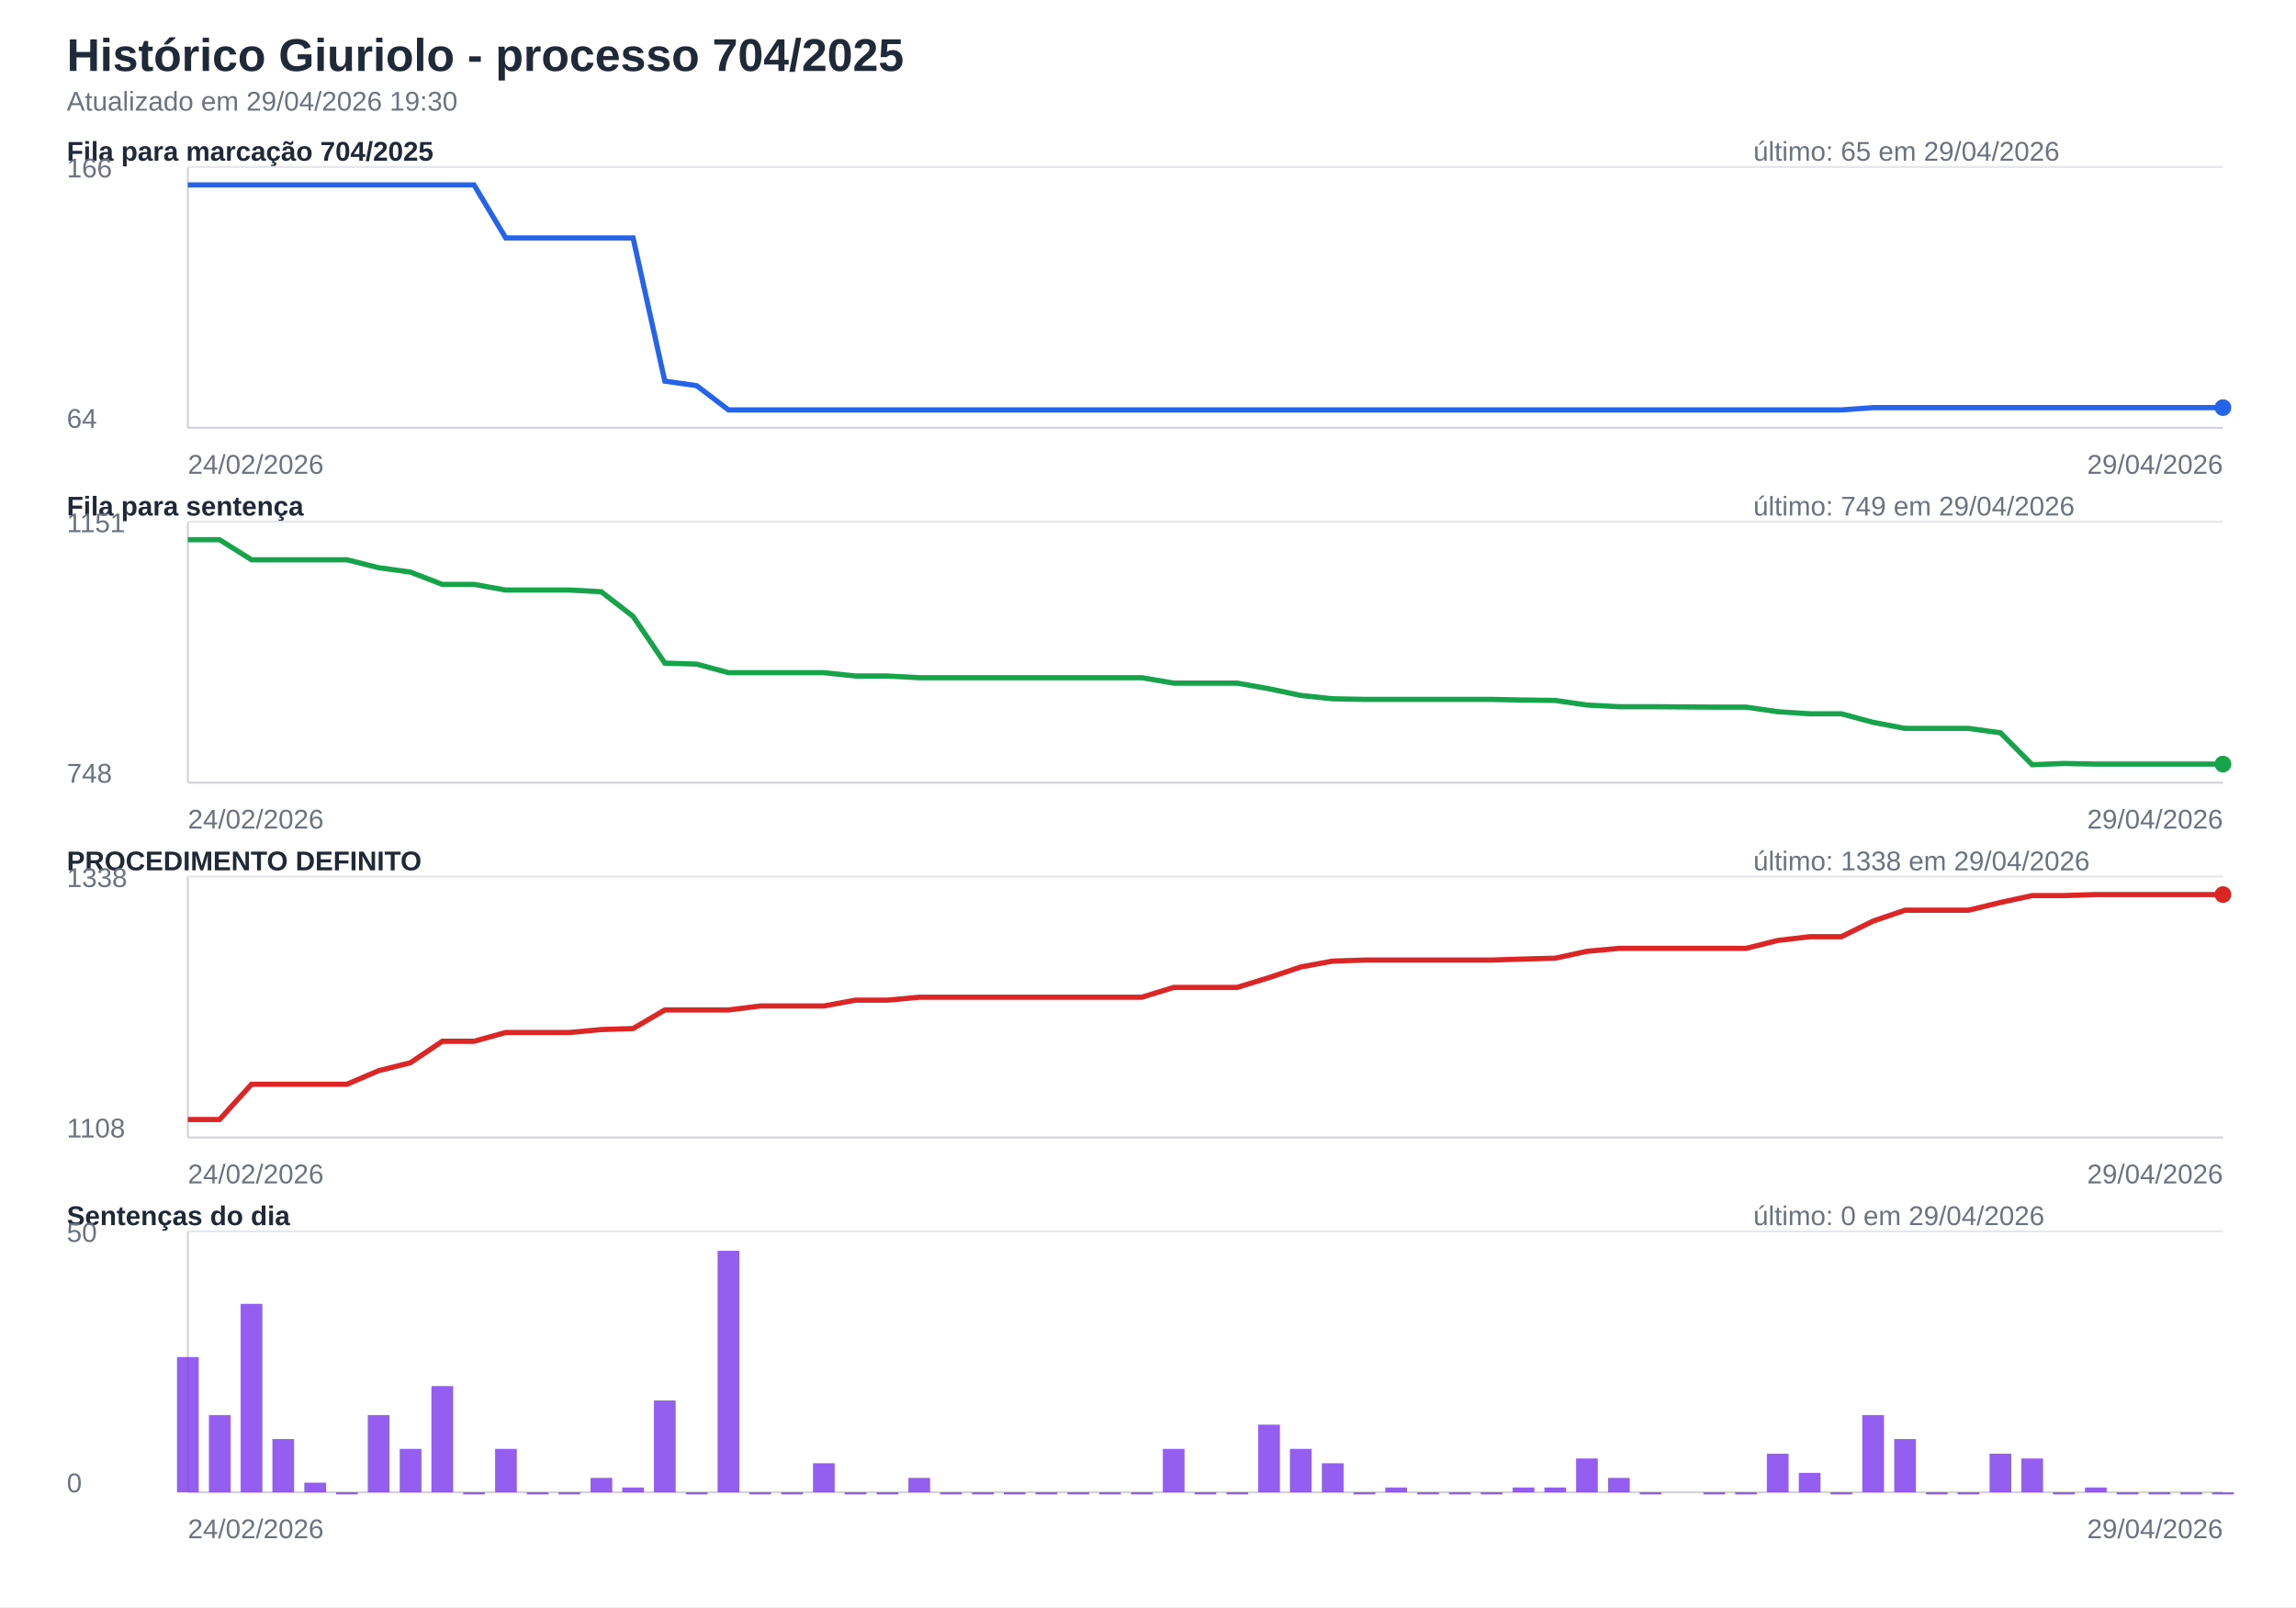
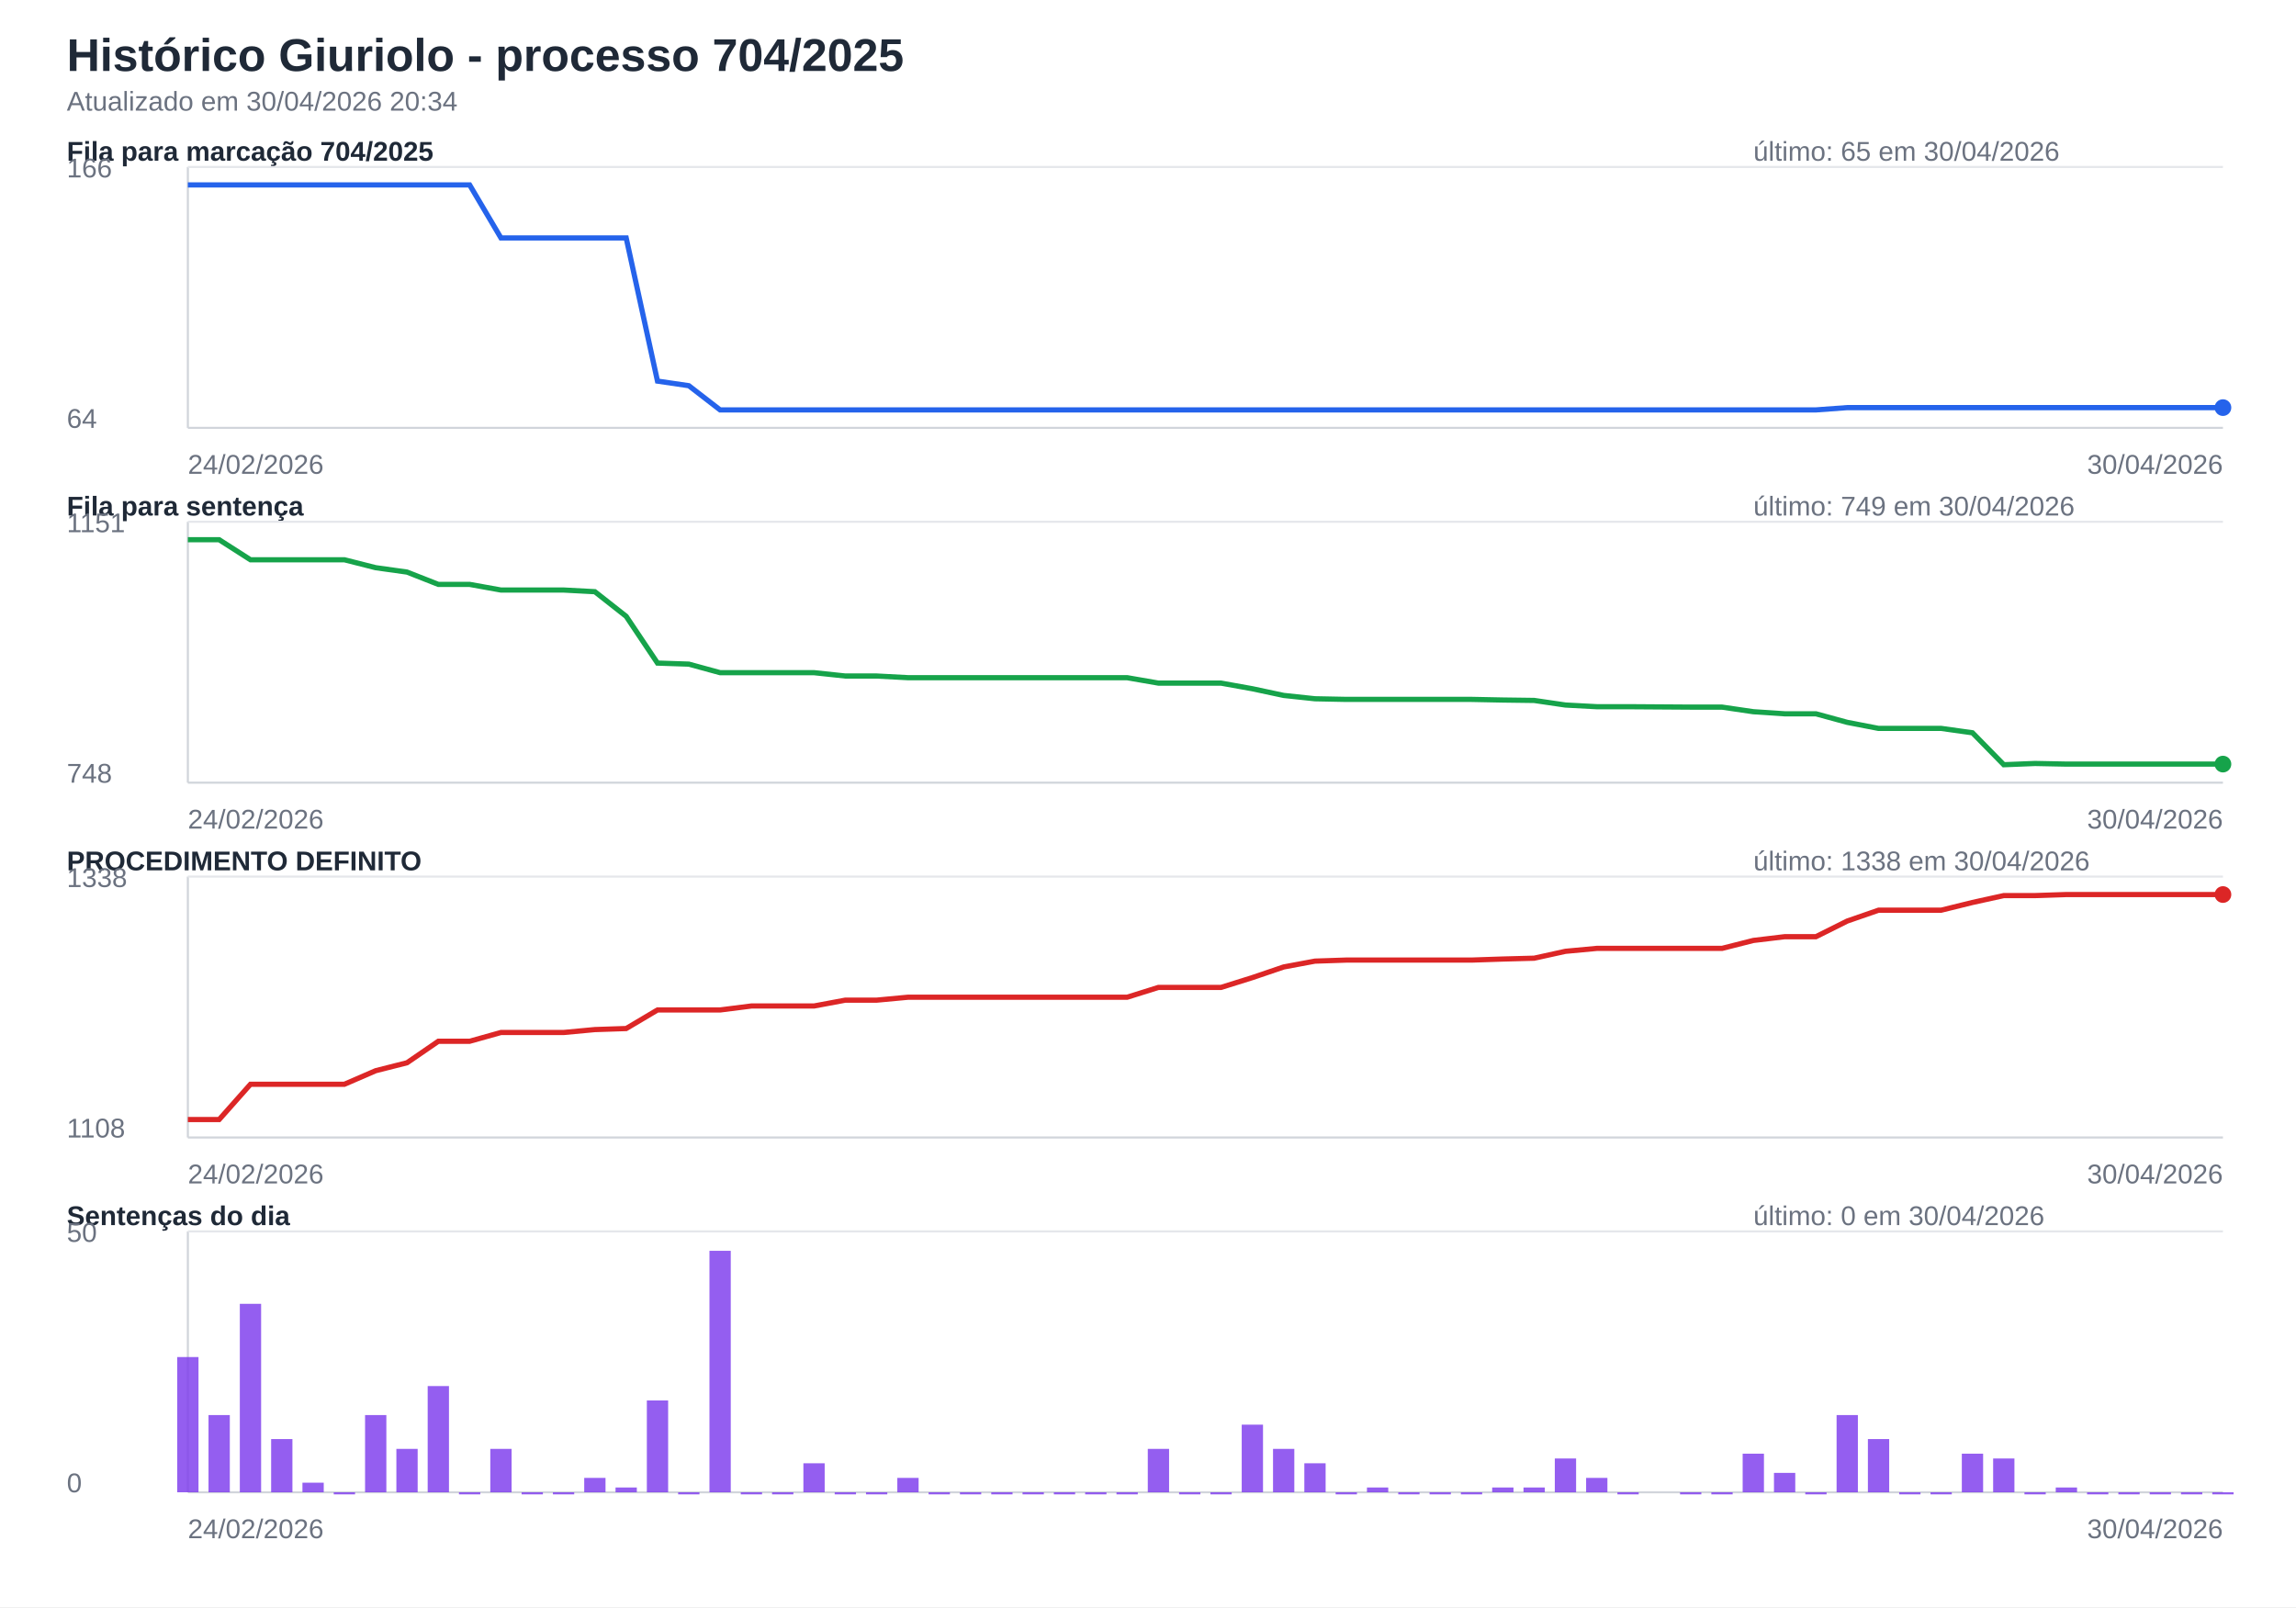
<svg xmlns="http://www.w3.org/2000/svg" width="1100" height="770" viewBox="0 0 1100 770">
  <rect width="100%" height="100%" fill="#ffffff" />
  <style>text{font-family:Segoe UI,Arial,sans-serif;font-size:13px;fill:#1f2937}.titulo{font-size:22px;font-weight:700}.sub{fill:#6b7280}.eixo{stroke:#d1d5db;stroke-width:1}.grade{stroke:#e5e7eb;stroke-width:1}.linha{fill:none;stroke-width:2.5}.barra{opacity:.82}</style>
  <text class="titulo" x="32" y="34">Histórico Giuriolo - processo 704/2025</text>
-   <text class="sub" x="32" y="53">Atualizado em 29/04/2026 19:30</text>
+   <text class="sub" x="32" y="53">Atualizado em 30/04/2026 20:34</text>
  <text x="32" y="77" font-weight="700">Fila para marcação 704/2025</text>
-   <text class="sub" x="840" y="77">último: 65 em 29/04/2026</text>
+   <text class="sub" x="840" y="77">último: 65 em 30/04/2026</text>
  <line class="eixo" x1="90" y1="205" x2="1065" y2="205" />
  <line class="eixo" x1="90" y1="80" x2="90" y2="205" />
  <line class="grade" x1="90" y1="80" x2="1065" y2="80" />
  <text class="sub" x="32" y="85">166</text>
  <text class="sub" x="32" y="205">64</text>
-   <path class="linha" stroke="#2563eb" d="M90.0,88.6 L105.2,88.6 L120.5,88.6 L135.7,88.6 L150.9,88.6 L166.2,88.6 L181.4,88.6 L196.6,88.6 L211.9,88.6 L227.1,88.6 L242.3,114.0 L257.6,114.0 L272.8,114.0 L288.0,114.0 L303.3,114.0 L318.5,182.6 L333.8,184.8 L349.0,196.4 L364.2,196.4 L379.5,196.4 L394.7,196.4 L409.9,196.4 L425.2,196.4 L440.4,196.4 L455.6,196.4 L470.9,196.4 L486.1,196.4 L501.3,196.4 L516.6,196.4 L531.8,196.4 L547.0,196.4 L562.3,196.4 L577.5,196.4 L592.7,196.4 L608.0,196.4 L623.2,196.4 L638.4,196.4 L653.7,196.4 L668.9,196.4 L684.1,196.4 L699.4,196.4 L714.6,196.4 L729.8,196.4 L745.1,196.4 L760.3,196.4 L775.5,196.4 L790.8,196.4 L821.2,196.4 L836.5,196.4 L851.7,196.4 L867.0,196.4 L882.2,196.4 L897.4,195.3 L912.7,195.3 L927.9,195.3 L943.1,195.3 L958.4,195.3 L973.6,195.3 L988.8,195.3 L1004.1,195.3 L1019.3,195.3 L1034.5,195.3 L1049.8,195.3 L1065.0,195.3" />
+   <path class="linha" stroke="#2563eb" d="M90.0,88.6 L105.0,88.6 L120.0,88.6 L135.0,88.6 L150.0,88.6 L165.0,88.6 L180.0,88.6 L195.0,88.6 L210.0,88.6 L225.0,88.6 L240.0,114.0 L255.0,114.0 L270.0,114.0 L285.0,114.0 L300.0,114.0 L315.0,182.6 L330.0,184.8 L345.0,196.4 L360.0,196.4 L375.0,196.4 L390.0,196.4 L405.0,196.4 L420.0,196.4 L435.0,196.4 L450.0,196.4 L465.0,196.4 L480.0,196.4 L495.0,196.4 L510.0,196.4 L525.0,196.4 L540.0,196.4 L555.0,196.4 L570.0,196.4 L585.0,196.4 L600.0,196.4 L615.0,196.4 L630.0,196.4 L645.0,196.4 L660.0,196.4 L675.0,196.4 L690.0,196.4 L705.0,196.4 L720.0,196.4 L735.0,196.4 L750.0,196.4 L765.0,196.4 L780.0,196.4 L810.0,196.4 L825.0,196.4 L840.0,196.4 L855.0,196.4 L870.0,196.4 L885.0,195.3 L900.0,195.3 L915.0,195.3 L930.0,195.3 L945.0,195.3 L960.0,195.3 L975.0,195.3 L990.0,195.3 L1005.0,195.3 L1020.0,195.3 L1035.0,195.3 L1050.0,195.3 L1065.0,195.3" />
  <circle cx="1065.0" cy="195.3" r="4" fill="#2563eb" />
  <text class="sub" x="90" y="227">24/02/2026</text>
-   <text class="sub" text-anchor="end" x="1065" y="227">29/04/2026</text>
+   <text class="sub" text-anchor="end" x="1065" y="227">30/04/2026</text>
  <text x="32" y="247" font-weight="700">Fila para sentença</text>
-   <text class="sub" x="840" y="247">último: 749 em 29/04/2026</text>
+   <text class="sub" x="840" y="247">último: 749 em 30/04/2026</text>
  <line class="eixo" x1="90" y1="375" x2="1065" y2="375" />
  <line class="eixo" x1="90" y1="250" x2="90" y2="375" />
  <line class="grade" x1="90" y1="250" x2="1065" y2="250" />
  <text class="sub" x="32" y="255">1151</text>
  <text class="sub" x="32" y="375">748</text>
-   <path class="linha" stroke="#16a34a" d="M90.0,258.6 L105.2,258.6 L120.5,268.2 L135.7,268.2 L150.9,268.2 L166.2,268.2 L181.4,272.0 L196.6,274.1 L211.9,280.0 L227.1,280.0 L242.3,282.7 L257.6,282.7 L272.8,282.7 L288.0,283.5 L303.3,295.3 L318.5,317.7 L333.8,318.2 L349.0,322.3 L364.2,322.3 L379.5,322.3 L394.7,322.3 L409.9,323.9 L425.2,323.9 L440.4,324.7 L455.6,324.7 L470.9,324.7 L486.1,324.7 L501.3,324.7 L516.6,324.7 L531.8,324.7 L547.0,324.7 L562.3,327.3 L577.5,327.3 L592.7,327.3 L608.0,330.0 L623.2,333.2 L638.4,334.8 L653.7,335.1 L668.9,335.1 L684.1,335.1 L699.4,335.1 L714.6,335.1 L729.8,335.4 L745.1,335.6 L760.3,337.8 L775.5,338.6 L790.8,338.6 L821.2,338.8 L836.5,338.8 L851.7,341.0 L867.0,342.0 L882.2,342.0 L897.4,346.1 L912.7,349.0 L927.9,349.0 L943.1,349.0 L958.4,351.1 L973.6,366.4 L988.8,365.8 L1004.1,366.1 L1019.3,366.1 L1034.5,366.1 L1049.8,366.1 L1065.0,366.1" />
+   <path class="linha" stroke="#16a34a" d="M90.0,258.6 L105.0,258.6 L120.0,268.2 L135.0,268.2 L150.0,268.2 L165.0,268.2 L180.0,272.0 L195.0,274.1 L210.0,280.0 L225.0,280.0 L240.0,282.7 L255.0,282.7 L270.0,282.7 L285.0,283.5 L300.0,295.3 L315.0,317.7 L330.0,318.2 L345.0,322.3 L360.0,322.3 L375.0,322.3 L390.0,322.3 L405.0,323.9 L420.0,323.9 L435.0,324.7 L450.0,324.7 L465.0,324.7 L480.0,324.7 L495.0,324.7 L510.0,324.7 L525.0,324.7 L540.0,324.7 L555.0,327.3 L570.0,327.3 L585.0,327.3 L600.0,330.0 L615.0,333.2 L630.0,334.8 L645.0,335.1 L660.0,335.1 L675.0,335.1 L690.0,335.1 L705.0,335.1 L720.0,335.4 L735.0,335.6 L750.0,337.8 L765.0,338.6 L780.0,338.6 L810.0,338.8 L825.0,338.8 L840.0,341.0 L855.0,342.0 L870.0,342.0 L885.0,346.1 L900.0,349.0 L915.0,349.0 L930.0,349.0 L945.0,351.1 L960.0,366.4 L975.0,365.8 L990.0,366.1 L1005.0,366.1 L1020.0,366.1 L1035.0,366.1 L1050.0,366.1 L1065.0,366.1" />
  <circle cx="1065.0" cy="366.1" r="4" fill="#16a34a" />
  <text class="sub" x="90" y="397">24/02/2026</text>
-   <text class="sub" text-anchor="end" x="1065" y="397">29/04/2026</text>
+   <text class="sub" text-anchor="end" x="1065" y="397">30/04/2026</text>
  <text x="32" y="417" font-weight="700">PROCEDIMENTO DEFINITO</text>
-   <text class="sub" x="840" y="417">último: 1338 em 29/04/2026</text>
+   <text class="sub" x="840" y="417">último: 1338 em 30/04/2026</text>
  <line class="eixo" x1="90" y1="545" x2="1065" y2="545" />
  <line class="eixo" x1="90" y1="420" x2="90" y2="545" />
  <line class="grade" x1="90" y1="420" x2="1065" y2="420" />
  <text class="sub" x="32" y="425">1338</text>
  <text class="sub" x="32" y="545">1108</text>
-   <path class="linha" stroke="#dc2626" d="M90.0,536.4 L105.2,536.4 L120.5,519.5 L135.7,519.5 L150.9,519.5 L166.2,519.5 L181.4,513.0 L196.6,509.2 L211.9,498.9 L227.1,498.9 L242.3,494.7 L257.6,494.7 L272.8,494.7 L288.0,493.3 L303.3,492.8 L318.5,483.9 L333.8,483.9 L349.0,483.9 L364.2,482.0 L379.5,482.0 L394.7,482.0 L409.9,479.2 L425.2,479.2 L440.4,477.8 L455.6,477.8 L470.9,477.8 L486.1,477.8 L501.3,477.8 L516.6,477.8 L531.8,477.8 L547.0,477.8 L562.3,473.1 L577.5,473.1 L592.7,473.1 L608.0,468.4 L623.2,463.3 L638.4,460.5 L653.7,460.0 L668.9,460.0 L684.1,460.0 L699.4,460.0 L714.6,460.0 L729.8,459.5 L745.1,459.1 L760.3,455.8 L775.5,454.4 L790.8,454.4 L821.2,454.4 L836.5,454.4 L851.7,450.6 L867.0,448.8 L882.2,448.8 L897.4,441.3 L912.7,436.1 L927.9,436.1 L943.1,436.1 L958.4,432.4 L973.6,429.1 L988.8,429.1 L1004.1,428.6 L1019.3,428.6 L1034.5,428.6 L1049.8,428.6 L1065.0,428.6" />
+   <path class="linha" stroke="#dc2626" d="M90.0,536.4 L105.0,536.4 L120.0,519.5 L135.0,519.5 L150.0,519.5 L165.0,519.5 L180.0,513.0 L195.0,509.2 L210.0,498.9 L225.0,498.9 L240.0,494.7 L255.0,494.7 L270.0,494.7 L285.0,493.3 L300.0,492.8 L315.0,483.9 L330.0,483.9 L345.0,483.9 L360.0,482.0 L375.0,482.0 L390.0,482.0 L405.0,479.2 L420.0,479.2 L435.0,477.8 L450.0,477.8 L465.0,477.8 L480.0,477.8 L495.0,477.8 L510.0,477.8 L525.0,477.8 L540.0,477.8 L555.0,473.1 L570.0,473.1 L585.0,473.1 L600.0,468.4 L615.0,463.3 L630.0,460.5 L645.0,460.0 L660.0,460.0 L675.0,460.0 L690.0,460.0 L705.0,460.0 L720.0,459.5 L735.0,459.1 L750.0,455.8 L765.0,454.4 L780.0,454.4 L810.0,454.4 L825.0,454.4 L840.0,450.6 L855.0,448.8 L870.0,448.8 L885.0,441.3 L900.0,436.1 L915.0,436.1 L930.0,436.1 L945.0,432.4 L960.0,429.1 L975.0,429.1 L990.0,428.6 L1005.0,428.6 L1020.0,428.6 L1035.0,428.6 L1050.0,428.6 L1065.0,428.6" />
  <circle cx="1065.0" cy="428.6" r="4" fill="#dc2626" />
  <text class="sub" x="90" y="567">24/02/2026</text>
-   <text class="sub" text-anchor="end" x="1065" y="567">29/04/2026</text>
+   <text class="sub" text-anchor="end" x="1065" y="567">30/04/2026</text>
  <text x="32" y="587" font-weight="700">Sentenças do dia</text>
-   <text class="sub" x="840" y="587">último: 0 em 29/04/2026</text>
+   <text class="sub" x="840" y="587">último: 0 em 30/04/2026</text>
  <line class="eixo" x1="90" y1="715" x2="1065" y2="715" />
  <line class="eixo" x1="90" y1="590" x2="90" y2="715" />
  <line class="grade" x1="90" y1="590" x2="1065" y2="590" />
  <text class="sub" x="32" y="595">50</text>
  <text class="sub" x="32" y="715">0</text>
-   <rect class="barra" x="84.8" y="650.2" width="10.4" height="64.8" fill="#7c3aed" />
-   <rect class="barra" x="100.1" y="678.0" width="10.4" height="37.0" fill="#7c3aed" />
-   <rect class="barra" x="115.3" y="624.7" width="10.4" height="90.3" fill="#7c3aed" />
-   <rect class="barra" x="130.5" y="689.5" width="10.4" height="25.5" fill="#7c3aed" />
-   <rect class="barra" x="145.8" y="710.4" width="10.4" height="4.6" fill="#7c3aed" />
-   <rect class="barra" x="161.0" y="715.0" width="10.4" height="1.0" fill="#7c3aed" />
-   <rect class="barra" x="176.2" y="678.0" width="10.4" height="37.0" fill="#7c3aed" />
-   <rect class="barra" x="191.5" y="694.2" width="10.4" height="20.8" fill="#7c3aed" />
-   <rect class="barra" x="206.7" y="664.1" width="10.4" height="50.9" fill="#7c3aed" />
-   <rect class="barra" x="221.9" y="715.0" width="10.4" height="1.0" fill="#7c3aed" />
-   <rect class="barra" x="237.2" y="694.2" width="10.4" height="20.8" fill="#7c3aed" />
-   <rect class="barra" x="252.4" y="715.0" width="10.4" height="1.0" fill="#7c3aed" />
-   <rect class="barra" x="267.6" y="715.0" width="10.4" height="1.0" fill="#7c3aed" />
-   <rect class="barra" x="282.9" y="708.1" width="10.4" height="6.9" fill="#7c3aed" />
-   <rect class="barra" x="298.1" y="712.7" width="10.4" height="2.3" fill="#7c3aed" />
-   <rect class="barra" x="313.3" y="671.0" width="10.4" height="44.0" fill="#7c3aed" />
-   <rect class="barra" x="328.6" y="715.0" width="10.4" height="1.0" fill="#7c3aed" />
-   <rect class="barra" x="343.8" y="599.3" width="10.4" height="115.7" fill="#7c3aed" />
-   <rect class="barra" x="359.0" y="715.0" width="10.4" height="1.0" fill="#7c3aed" />
-   <rect class="barra" x="374.3" y="715.0" width="10.4" height="1.0" fill="#7c3aed" />
-   <rect class="barra" x="389.5" y="701.1" width="10.4" height="13.9" fill="#7c3aed" />
-   <rect class="barra" x="404.7" y="715.0" width="10.4" height="1.0" fill="#7c3aed" />
-   <rect class="barra" x="420.0" y="715.0" width="10.4" height="1.0" fill="#7c3aed" />
-   <rect class="barra" x="435.2" y="708.1" width="10.4" height="6.9" fill="#7c3aed" />
-   <rect class="barra" x="450.4" y="715.0" width="10.4" height="1.0" fill="#7c3aed" />
-   <rect class="barra" x="465.7" y="715.0" width="10.4" height="1.0" fill="#7c3aed" />
-   <rect class="barra" x="480.9" y="715.0" width="10.4" height="1.0" fill="#7c3aed" />
-   <rect class="barra" x="496.1" y="715.0" width="10.4" height="1.0" fill="#7c3aed" />
-   <rect class="barra" x="511.4" y="715.0" width="10.4" height="1.0" fill="#7c3aed" />
-   <rect class="barra" x="526.6" y="715.0" width="10.4" height="1.0" fill="#7c3aed" />
-   <rect class="barra" x="541.9" y="715.0" width="10.4" height="1.0" fill="#7c3aed" />
-   <rect class="barra" x="557.1" y="694.2" width="10.4" height="20.8" fill="#7c3aed" />
-   <rect class="barra" x="572.3" y="715.0" width="10.4" height="1.0" fill="#7c3aed" />
-   <rect class="barra" x="587.6" y="715.0" width="10.4" height="1.0" fill="#7c3aed" />
-   <rect class="barra" x="602.8" y="682.6" width="10.4" height="32.4" fill="#7c3aed" />
-   <rect class="barra" x="618.0" y="694.2" width="10.4" height="20.8" fill="#7c3aed" />
-   <rect class="barra" x="633.3" y="701.1" width="10.4" height="13.9" fill="#7c3aed" />
-   <rect class="barra" x="648.5" y="715.0" width="10.4" height="1.0" fill="#7c3aed" />
-   <rect class="barra" x="663.7" y="712.7" width="10.4" height="2.3" fill="#7c3aed" />
-   <rect class="barra" x="679.0" y="715.0" width="10.4" height="1.0" fill="#7c3aed" />
-   <rect class="barra" x="694.2" y="715.0" width="10.4" height="1.0" fill="#7c3aed" />
-   <rect class="barra" x="709.4" y="715.0" width="10.4" height="1.0" fill="#7c3aed" />
-   <rect class="barra" x="724.7" y="712.7" width="10.4" height="2.3" fill="#7c3aed" />
-   <rect class="barra" x="739.9" y="712.7" width="10.4" height="2.3" fill="#7c3aed" />
-   <rect class="barra" x="755.1" y="698.8" width="10.4" height="16.2" fill="#7c3aed" />
-   <rect class="barra" x="770.4" y="708.1" width="10.4" height="6.9" fill="#7c3aed" />
-   <rect class="barra" x="785.6" y="715.0" width="10.4" height="1.0" fill="#7c3aed" />
-   <rect class="barra" x="816.1" y="715.0" width="10.4" height="1.0" fill="#7c3aed" />
-   <rect class="barra" x="831.3" y="715.0" width="10.4" height="1.0" fill="#7c3aed" />
-   <rect class="barra" x="846.5" y="696.5" width="10.4" height="18.5" fill="#7c3aed" />
-   <rect class="barra" x="861.8" y="705.7" width="10.4" height="9.3" fill="#7c3aed" />
-   <rect class="barra" x="877.0" y="715.0" width="10.4" height="1.0" fill="#7c3aed" />
-   <rect class="barra" x="892.2" y="678.0" width="10.4" height="37.0" fill="#7c3aed" />
-   <rect class="barra" x="907.5" y="689.5" width="10.4" height="25.5" fill="#7c3aed" />
-   <rect class="barra" x="922.7" y="715.0" width="10.4" height="1.0" fill="#7c3aed" />
-   <rect class="barra" x="937.9" y="715.0" width="10.4" height="1.0" fill="#7c3aed" />
-   <rect class="barra" x="953.2" y="696.5" width="10.4" height="18.5" fill="#7c3aed" />
-   <rect class="barra" x="968.4" y="698.8" width="10.4" height="16.2" fill="#7c3aed" />
-   <rect class="barra" x="983.6" y="715.0" width="10.4" height="1.0" fill="#7c3aed" />
-   <rect class="barra" x="998.9" y="712.7" width="10.4" height="2.3" fill="#7c3aed" />
-   <rect class="barra" x="1014.1" y="715.0" width="10.4" height="1.0" fill="#7c3aed" />
-   <rect class="barra" x="1029.4" y="715.0" width="10.4" height="1.0" fill="#7c3aed" />
-   <rect class="barra" x="1044.6" y="715.0" width="10.4" height="1.0" fill="#7c3aed" />
-   <rect class="barra" x="1059.8" y="715.0" width="10.4" height="1.0" fill="#7c3aed" />
+   <rect class="barra" x="84.9" y="650.2" width="10.2" height="64.8" fill="#7c3aed" />
+   <rect class="barra" x="99.9" y="678.0" width="10.2" height="37.0" fill="#7c3aed" />
+   <rect class="barra" x="114.9" y="624.7" width="10.2" height="90.3" fill="#7c3aed" />
+   <rect class="barra" x="129.9" y="689.5" width="10.2" height="25.5" fill="#7c3aed" />
+   <rect class="barra" x="144.9" y="710.4" width="10.2" height="4.6" fill="#7c3aed" />
+   <rect class="barra" x="159.9" y="715.0" width="10.2" height="1.0" fill="#7c3aed" />
+   <rect class="barra" x="174.9" y="678.0" width="10.2" height="37.0" fill="#7c3aed" />
+   <rect class="barra" x="189.9" y="694.2" width="10.2" height="20.8" fill="#7c3aed" />
+   <rect class="barra" x="204.9" y="664.1" width="10.2" height="50.9" fill="#7c3aed" />
+   <rect class="barra" x="219.9" y="715.0" width="10.2" height="1.0" fill="#7c3aed" />
+   <rect class="barra" x="234.9" y="694.2" width="10.2" height="20.8" fill="#7c3aed" />
+   <rect class="barra" x="249.9" y="715.0" width="10.2" height="1.0" fill="#7c3aed" />
+   <rect class="barra" x="264.9" y="715.0" width="10.2" height="1.0" fill="#7c3aed" />
+   <rect class="barra" x="279.9" y="708.1" width="10.2" height="6.9" fill="#7c3aed" />
+   <rect class="barra" x="294.9" y="712.7" width="10.2" height="2.3" fill="#7c3aed" />
+   <rect class="barra" x="309.9" y="671.0" width="10.2" height="44.0" fill="#7c3aed" />
+   <rect class="barra" x="324.9" y="715.0" width="10.2" height="1.0" fill="#7c3aed" />
+   <rect class="barra" x="339.9" y="599.3" width="10.2" height="115.7" fill="#7c3aed" />
+   <rect class="barra" x="354.9" y="715.0" width="10.2" height="1.0" fill="#7c3aed" />
+   <rect class="barra" x="369.9" y="715.0" width="10.2" height="1.0" fill="#7c3aed" />
+   <rect class="barra" x="384.9" y="701.1" width="10.2" height="13.9" fill="#7c3aed" />
+   <rect class="barra" x="399.9" y="715.0" width="10.2" height="1.0" fill="#7c3aed" />
+   <rect class="barra" x="414.9" y="715.0" width="10.2" height="1.0" fill="#7c3aed" />
+   <rect class="barra" x="429.9" y="708.1" width="10.2" height="6.9" fill="#7c3aed" />
+   <rect class="barra" x="444.9" y="715.0" width="10.2" height="1.0" fill="#7c3aed" />
+   <rect class="barra" x="459.9" y="715.0" width="10.2" height="1.0" fill="#7c3aed" />
+   <rect class="barra" x="474.9" y="715.0" width="10.2" height="1.0" fill="#7c3aed" />
+   <rect class="barra" x="489.9" y="715.0" width="10.2" height="1.0" fill="#7c3aed" />
+   <rect class="barra" x="504.9" y="715.0" width="10.2" height="1.0" fill="#7c3aed" />
+   <rect class="barra" x="519.9" y="715.0" width="10.2" height="1.0" fill="#7c3aed" />
+   <rect class="barra" x="534.9" y="715.0" width="10.2" height="1.0" fill="#7c3aed" />
+   <rect class="barra" x="549.9" y="694.2" width="10.2" height="20.8" fill="#7c3aed" />
+   <rect class="barra" x="564.9" y="715.0" width="10.2" height="1.0" fill="#7c3aed" />
+   <rect class="barra" x="579.9" y="715.0" width="10.2" height="1.0" fill="#7c3aed" />
+   <rect class="barra" x="594.9" y="682.6" width="10.2" height="32.4" fill="#7c3aed" />
+   <rect class="barra" x="609.9" y="694.2" width="10.2" height="20.8" fill="#7c3aed" />
+   <rect class="barra" x="624.9" y="701.1" width="10.2" height="13.9" fill="#7c3aed" />
+   <rect class="barra" x="639.9" y="715.0" width="10.2" height="1.0" fill="#7c3aed" />
+   <rect class="barra" x="654.9" y="712.7" width="10.2" height="2.3" fill="#7c3aed" />
+   <rect class="barra" x="669.9" y="715.0" width="10.2" height="1.0" fill="#7c3aed" />
+   <rect class="barra" x="684.9" y="715.0" width="10.2" height="1.0" fill="#7c3aed" />
+   <rect class="barra" x="699.9" y="715.0" width="10.2" height="1.0" fill="#7c3aed" />
+   <rect class="barra" x="714.9" y="712.7" width="10.2" height="2.3" fill="#7c3aed" />
+   <rect class="barra" x="729.9" y="712.7" width="10.2" height="2.3" fill="#7c3aed" />
+   <rect class="barra" x="744.9" y="698.8" width="10.2" height="16.2" fill="#7c3aed" />
+   <rect class="barra" x="759.9" y="708.1" width="10.2" height="6.9" fill="#7c3aed" />
+   <rect class="barra" x="774.9" y="715.0" width="10.2" height="1.0" fill="#7c3aed" />
+   <rect class="barra" x="804.9" y="715.0" width="10.2" height="1.0" fill="#7c3aed" />
+   <rect class="barra" x="819.9" y="715.0" width="10.2" height="1.0" fill="#7c3aed" />
+   <rect class="barra" x="834.9" y="696.5" width="10.2" height="18.5" fill="#7c3aed" />
+   <rect class="barra" x="849.9" y="705.7" width="10.2" height="9.3" fill="#7c3aed" />
+   <rect class="barra" x="864.9" y="715.0" width="10.2" height="1.0" fill="#7c3aed" />
+   <rect class="barra" x="879.9" y="678.0" width="10.2" height="37.0" fill="#7c3aed" />
+   <rect class="barra" x="894.9" y="689.5" width="10.2" height="25.5" fill="#7c3aed" />
+   <rect class="barra" x="909.9" y="715.0" width="10.2" height="1.0" fill="#7c3aed" />
+   <rect class="barra" x="924.9" y="715.0" width="10.2" height="1.0" fill="#7c3aed" />
+   <rect class="barra" x="939.9" y="696.5" width="10.2" height="18.5" fill="#7c3aed" />
+   <rect class="barra" x="954.9" y="698.8" width="10.2" height="16.2" fill="#7c3aed" />
+   <rect class="barra" x="969.9" y="715.0" width="10.2" height="1.0" fill="#7c3aed" />
+   <rect class="barra" x="984.9" y="712.7" width="10.2" height="2.3" fill="#7c3aed" />
+   <rect class="barra" x="999.9" y="715.0" width="10.2" height="1.0" fill="#7c3aed" />
+   <rect class="barra" x="1014.9" y="715.0" width="10.2" height="1.0" fill="#7c3aed" />
+   <rect class="barra" x="1029.9" y="715.0" width="10.2" height="1.0" fill="#7c3aed" />
+   <rect class="barra" x="1044.9" y="715.0" width="10.2" height="1.0" fill="#7c3aed" />
+   <rect class="barra" x="1059.9" y="715.0" width="10.2" height="1.0" fill="#7c3aed" />
  <text class="sub" x="90" y="737">24/02/2026</text>
-   <text class="sub" text-anchor="end" x="1065" y="737">29/04/2026</text>
+   <text class="sub" text-anchor="end" x="1065" y="737">30/04/2026</text>
</svg>
